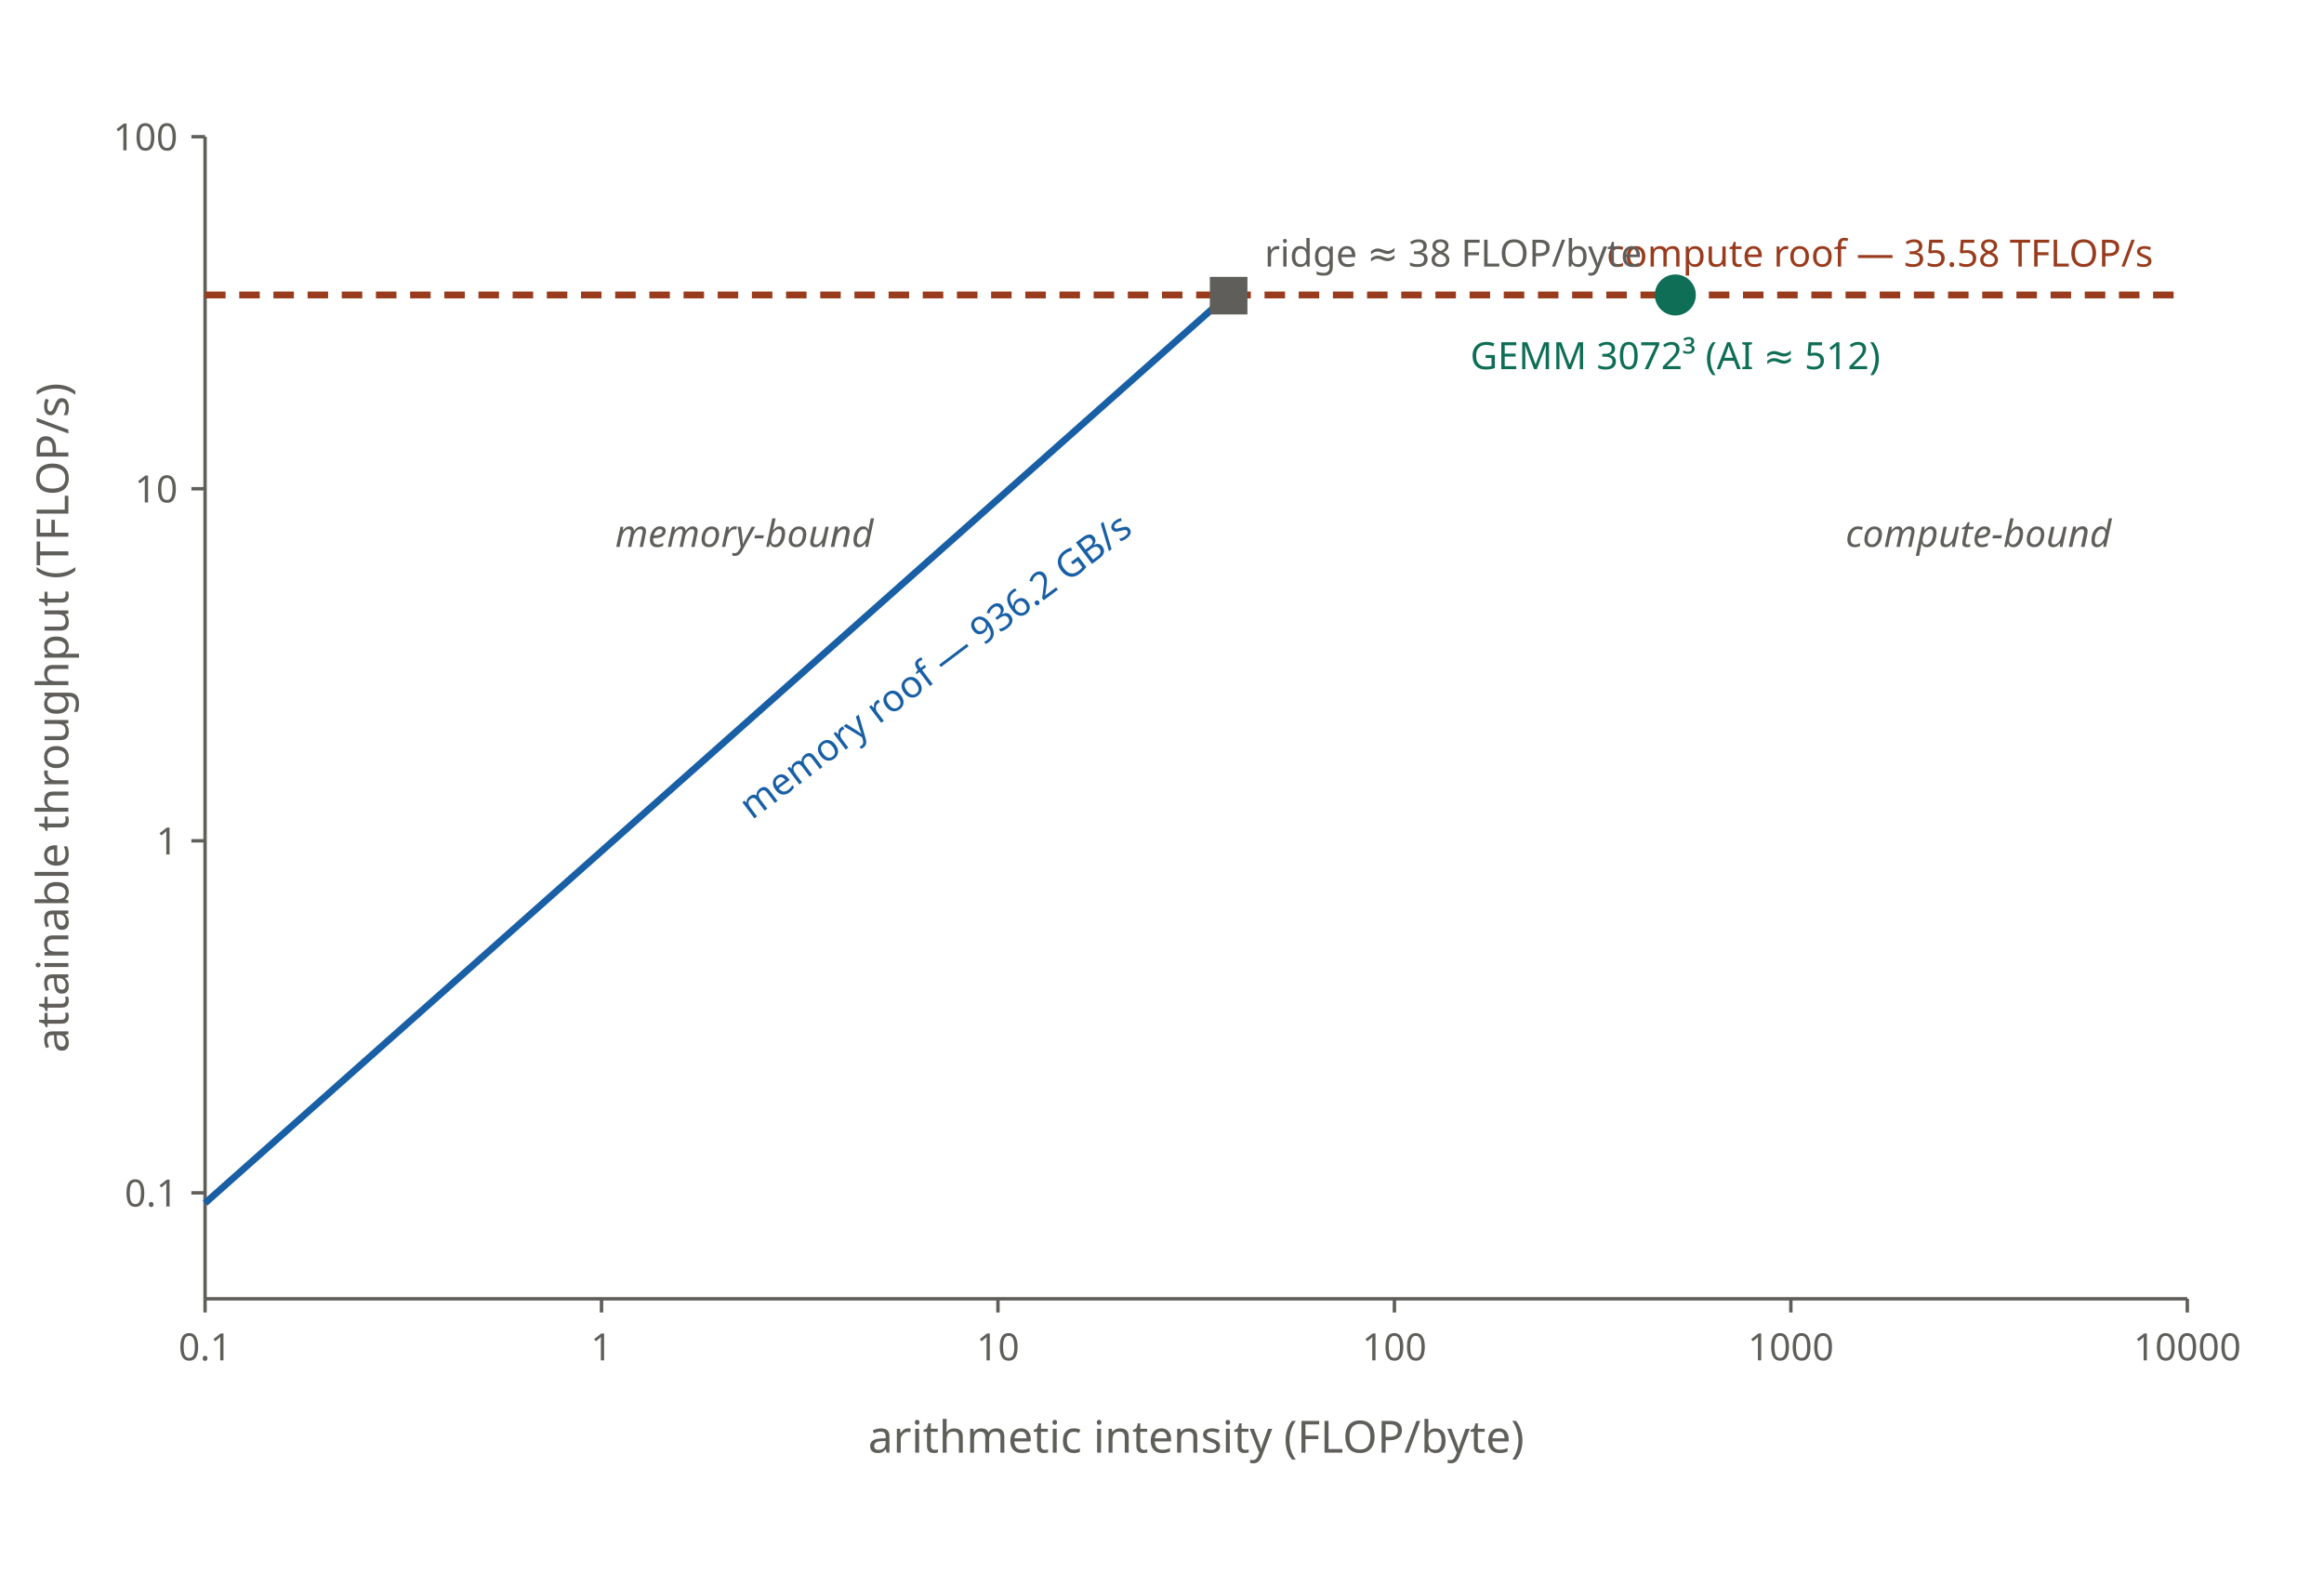
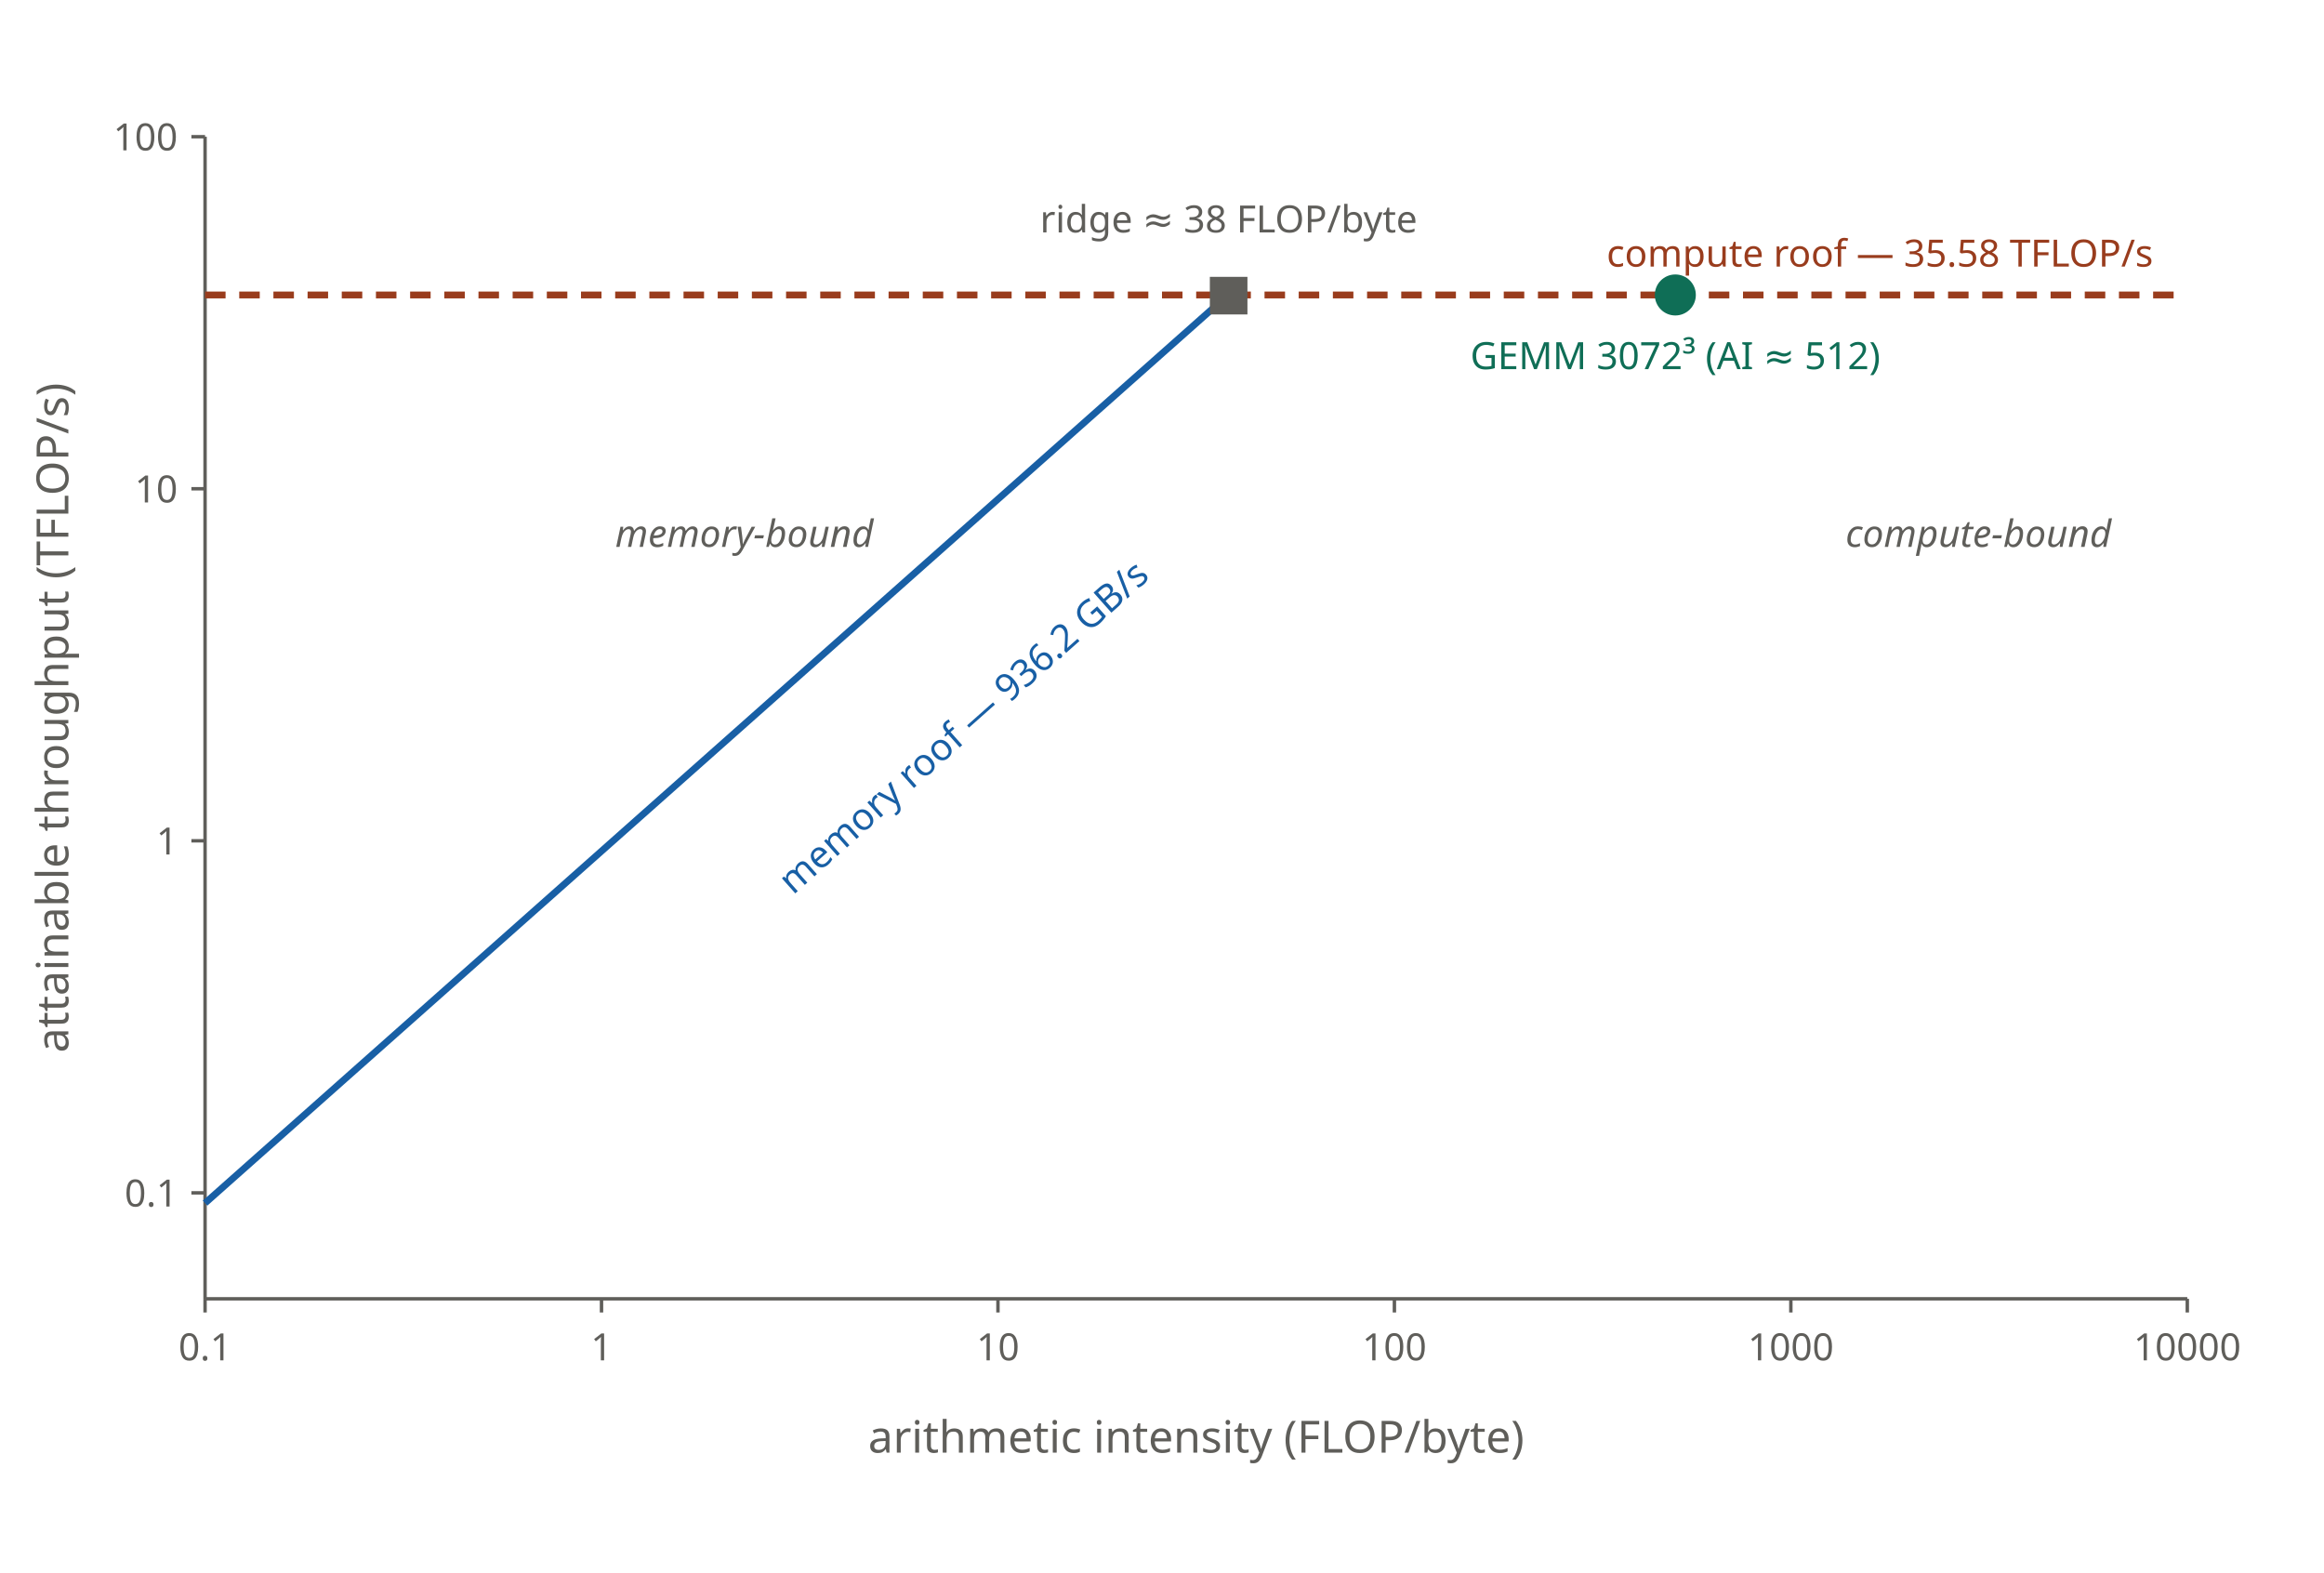
<svg xmlns="http://www.w3.org/2000/svg" viewBox="0 0 680 460" role="img" aria-label="Roofline chart for RTX 3090">
  <line x1="60" y1="380" x2="640" y2="380" stroke="#5F5E5A" stroke-width="1" />
  <line x1="60" y1="40" x2="60" y2="380" stroke="#5F5E5A" stroke-width="1" />
  <g font-family="sans-serif" font-size="11" fill="#5F5E5A" text-anchor="middle">
    <line x1="60" y1="380" x2="60" y2="384" stroke="#5F5E5A" />
    <text x="60" y="398">0.1</text>
    <line x1="176" y1="380" x2="176" y2="384" stroke="#5F5E5A" />
    <text x="176" y="398">1</text>
    <line x1="292" y1="380" x2="292" y2="384" stroke="#5F5E5A" />
    <text x="292" y="398">10</text>
    <line x1="408" y1="380" x2="408" y2="384" stroke="#5F5E5A" />
    <text x="408" y="398">100</text>
    <line x1="524" y1="380" x2="524" y2="384" stroke="#5F5E5A" />
    <text x="524" y="398">1000</text>
    <line x1="640" y1="380" x2="640" y2="384" stroke="#5F5E5A" />
    <text x="640" y="398">10000</text>
    <text x="350" y="425" font-size="13">arithmetic intensity (FLOP/byte)</text>
  </g>
  <g font-family="sans-serif" font-size="11" fill="#5F5E5A" text-anchor="end">
    <line x1="56" y1="349" x2="60" y2="349" stroke="#5F5E5A" />
    <text x="52" y="353">0.1</text>
    <line x1="56" y1="246" x2="60" y2="246" stroke="#5F5E5A" />
    <text x="52" y="250">1</text>
    <line x1="56" y1="143" x2="60" y2="143" stroke="#5F5E5A" />
    <text x="52" y="147">10</text>
    <line x1="56" y1="40" x2="60" y2="40" stroke="#5F5E5A" />
    <text x="52" y="44">100</text>
  </g>
  <text x="20" y="210" font-family="sans-serif" font-size="13" fill="#5F5E5A" text-anchor="middle" transform="rotate(-90 20 210)">attainable throughput (TFLOP/s)</text>
  <line x1="60" y1="86.3" x2="640" y2="86.3" stroke="#993C1D" stroke-width="2" stroke-dasharray="6 4" />
  <text x="630" y="78" font-family="sans-serif" font-size="11" fill="#993C1D" text-anchor="end">compute roof — 35.58 TFLOP/s</text>
  <line x1="60" y1="352" x2="359.3" y2="86.3" stroke="#185FA5" stroke-width="2" />
-   <text x="220" y="240" font-family="sans-serif" font-size="11" fill="#185FA5" transform="rotate(-37 220 240)">memory roof — 936.2 GB/s</text>
+   <text x="232" y="262" font-family="sans-serif" font-size="11" fill="#185FA5" transform="rotate(-41.6 232 262)">memory roof — 936.2 GB/s</text>
  <rect x="354" y="81" width="11" height="11" fill="#5F5E5A" />
-   <text x="370" y="78" font-family="sans-serif" font-size="11" fill="#5F5E5A">ridge ≈ 38 FLOP/byte</text>
+   <text x="359.5" y="68" font-family="sans-serif" font-size="11" fill="#5F5E5A" text-anchor="middle">ridge ≈ 38 FLOP/byte</text>
  <circle cx="490.2" cy="86.3" r="6" fill="#0F6E56" />
  <text x="490.2" y="108" font-family="sans-serif" font-size="11" fill="#0F6E56" text-anchor="middle">GEMM 3072³ (AI ≈ 512)</text>
  <text x="180" y="160" font-family="sans-serif" font-size="11" fill="#5F5E5A" font-style="italic">memory-bound</text>
  <text x="540" y="160" font-family="sans-serif" font-size="11" fill="#5F5E5A" font-style="italic">compute-bound</text>
</svg>
